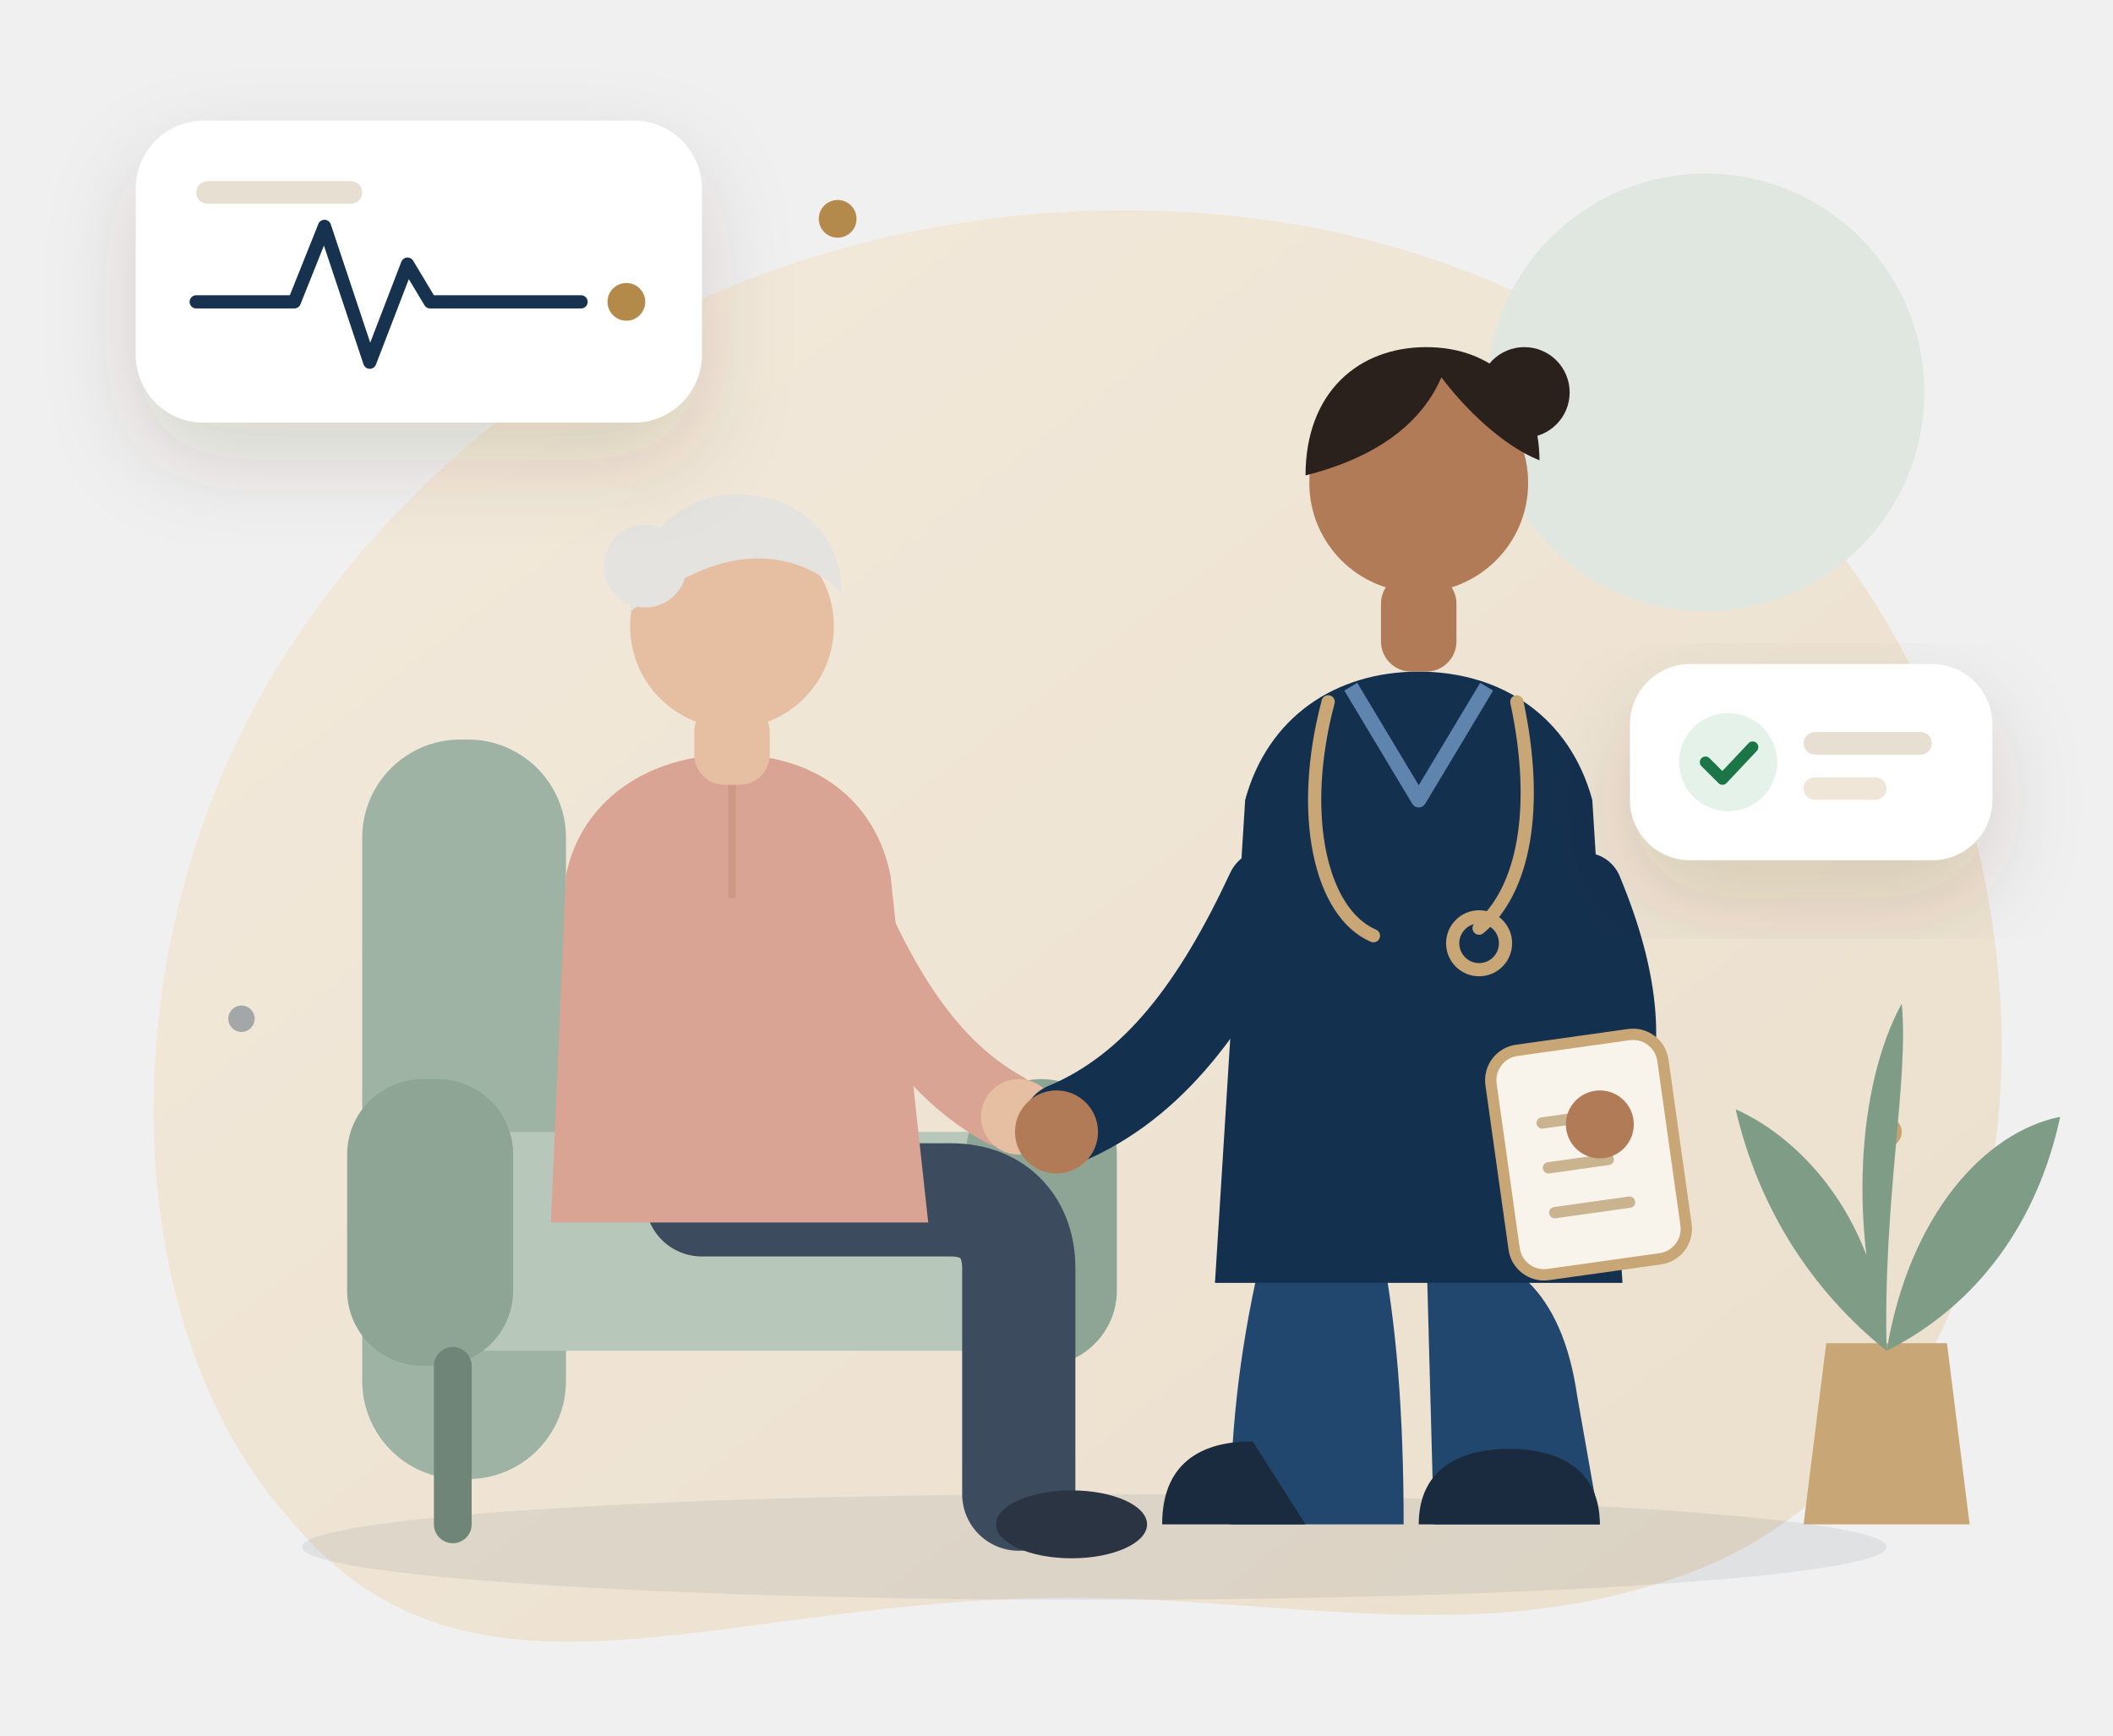
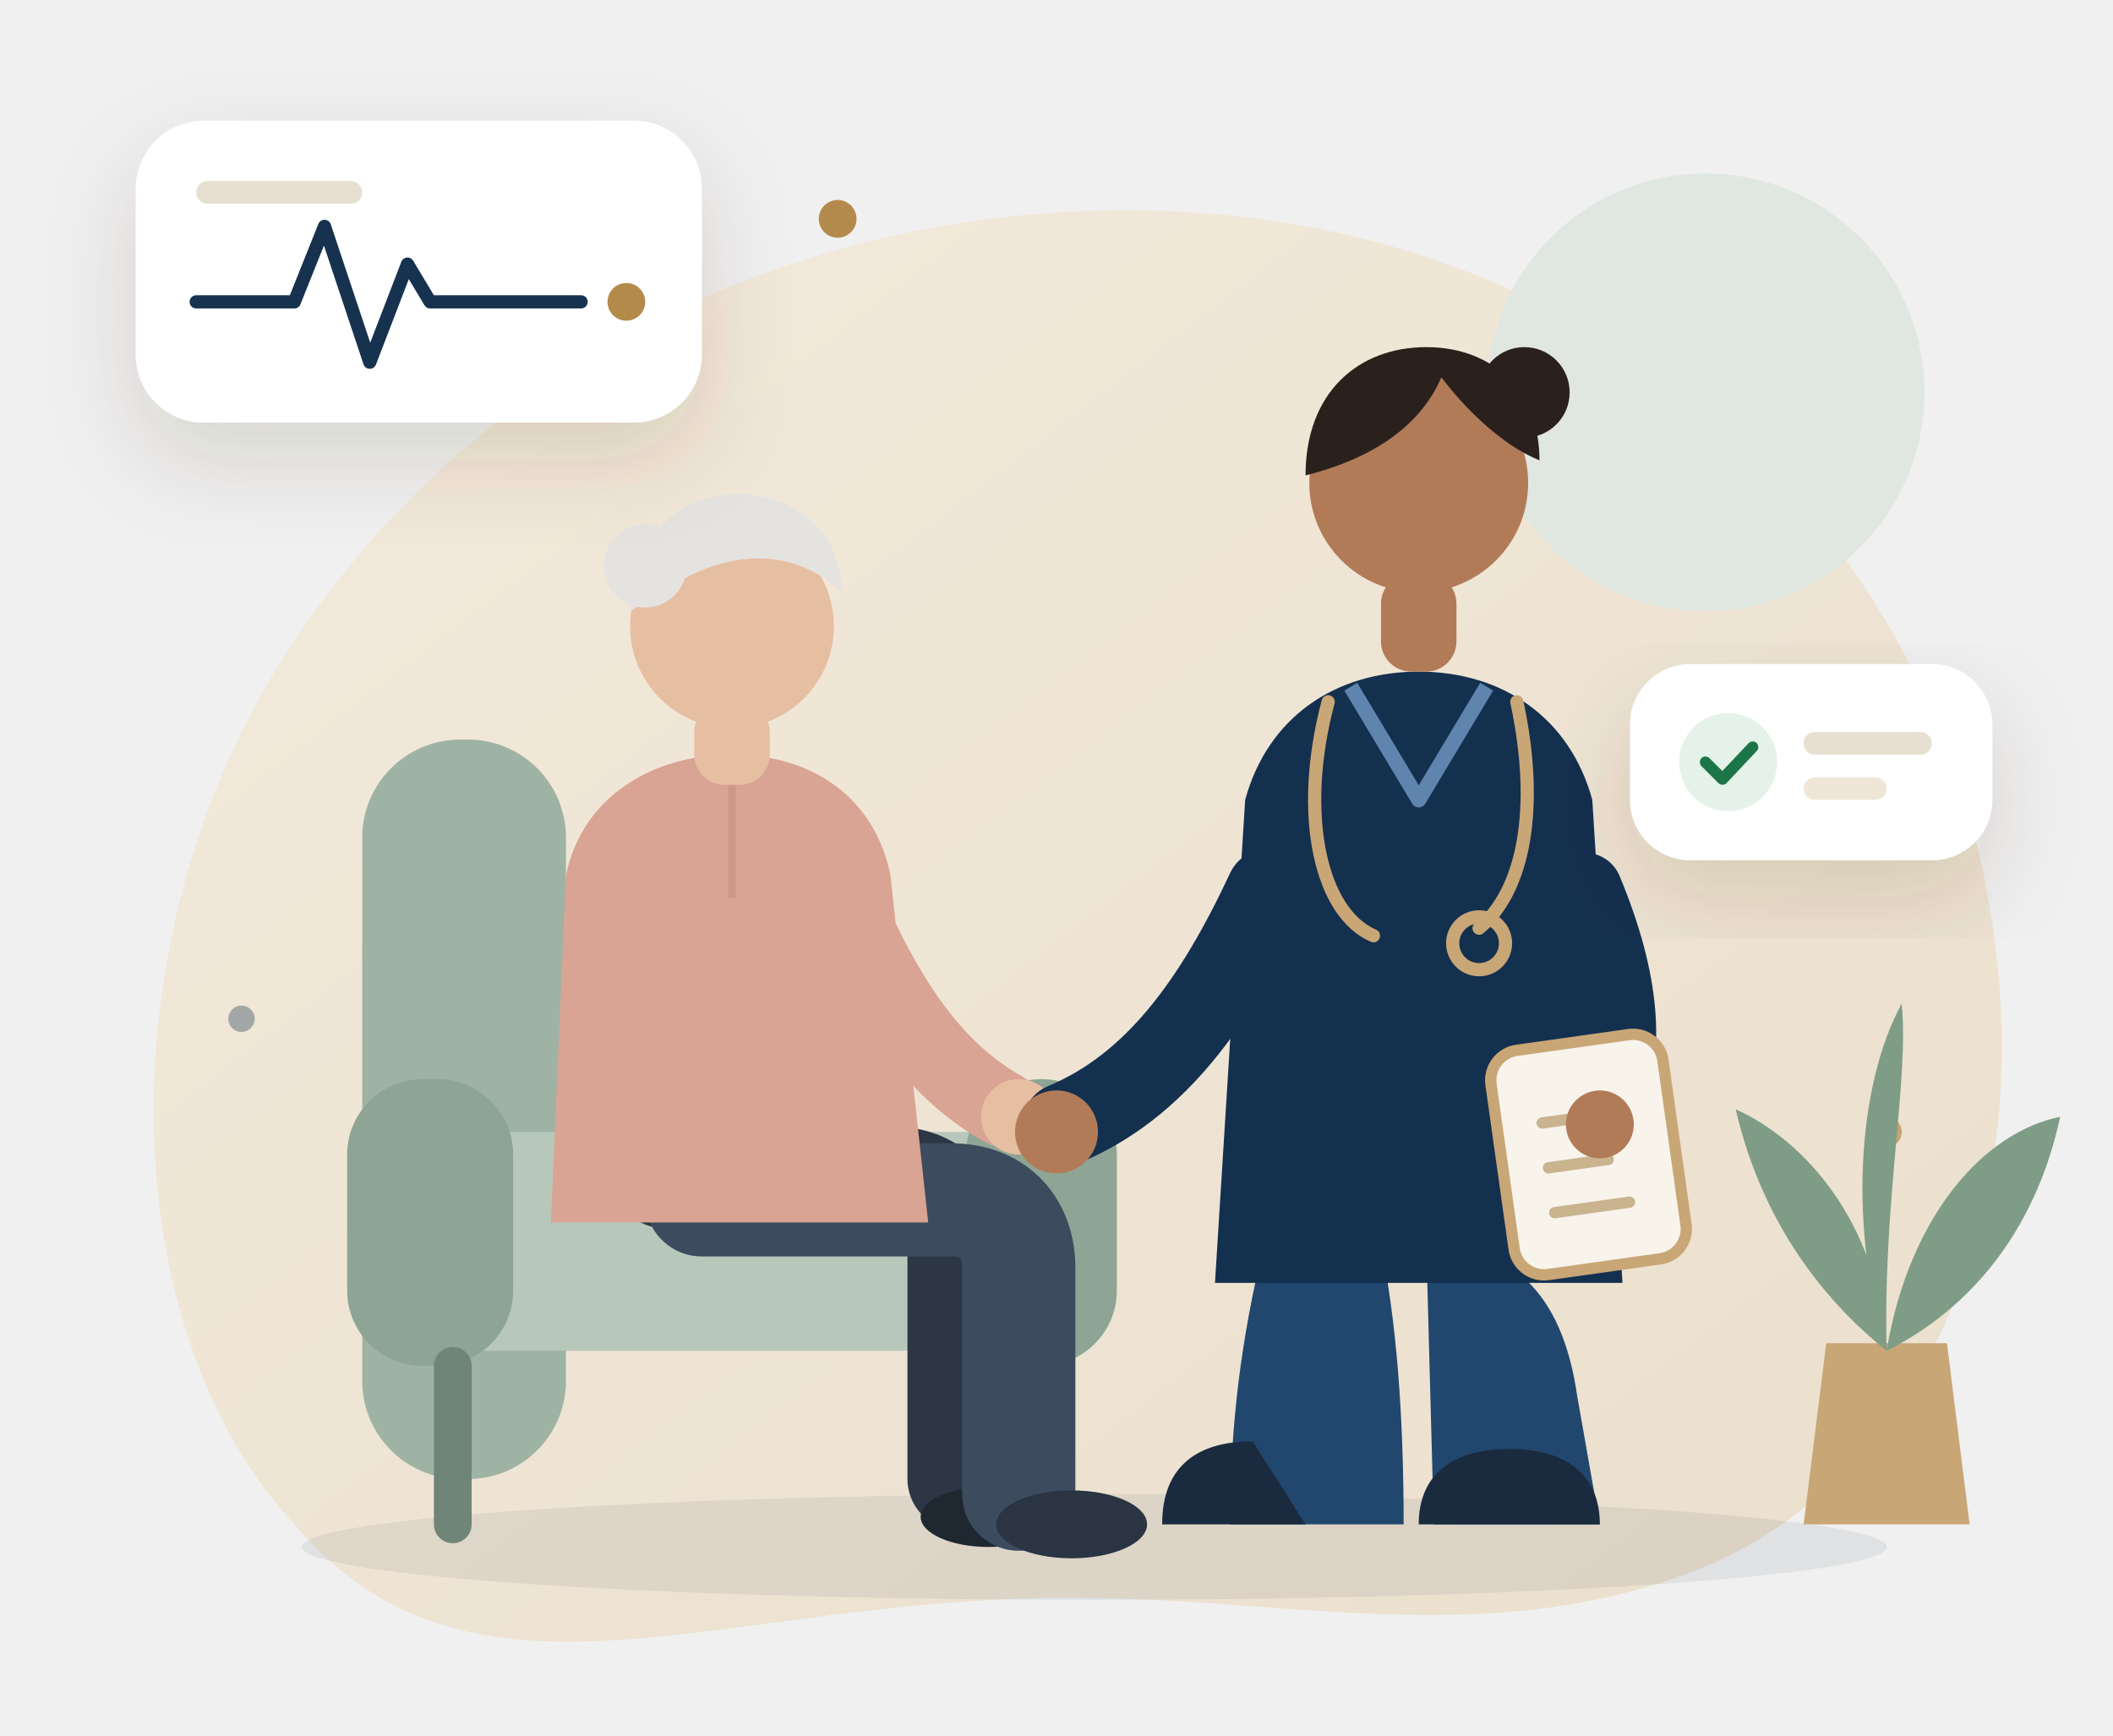
<svg xmlns="http://www.w3.org/2000/svg" viewBox="0 0 560 460" role="img" aria-labelledby="ha-t ha-d">
  <defs>
    <linearGradient id="ha-bg" x1="0" y1="0" x2="1" y2="1">
      <stop offset="0" stop-color="#f3eadc" />
      <stop offset="1" stop-color="#ebdfcc" />
    </linearGradient>
    <filter id="ha-sh" x="-30%" y="-30%" width="160%" height="170%">
      <feDropShadow dx="0" dy="10" stdDeviation="12" flood-color="#3a2a14" flood-opacity=".14" />
    </filter>
  </defs>
  <g id="buehne">
    <path d="M78 404C30 352 28 250 74 176 124 96 214 52 310 56c104 4 190 70 214 168 22 92-14 168-74 192-62 24-118 4-186 8-82 4-142 32-186-20z" fill="url(#ha-bg)" />
    <circle cx="452" cy="104" r="58" fill="#dfe7e0" />
    <circle cx="222" cy="58" r="5" fill="#b48a4c" />
    <circle cx="500" cy="300" r="4" fill="#b48a4c" opacity=".7" />
    <circle cx="64" cy="270" r="3.5" fill="#14304f" opacity=".35" />
    <ellipse cx="290" cy="410" rx="210" ry="14" fill="#14304f" opacity=".08" />
  </g>
  <g id="pflanze">
    <path d="M478 404h44l-6-48h-32z" fill="#c9a676" />
    <path d="M500 358c-2-34-22-56-40-64 6 26 20 48 40 64zM500 358c6-36 26-58 46-62-6 28-22 50-46 62zM500 358c-1-40 6-72 4-92-12 22-14 60-4 92z" fill="#7f9c86" />
  </g>
  <g id="sessel">
    <rect x="96" y="196" width="54" height="196" rx="26" fill="#9fb3a4" />
    <rect x="104" y="300" width="186" height="58" rx="22" fill="#b7c8bb" />
    <rect x="92" y="286" width="44" height="76" rx="20" fill="#8ea595" />
    <rect x="256" y="286" width="40" height="76" rx="20" fill="#8ea595" />
    <path d="M120 362v42M270 362v42" stroke="#6e8577" stroke-width="10" stroke-linecap="round" />
  </g>
  <g id="patientin">
+     <path d="M176 312h60c12 0 18 8 18 18v62" stroke="#2c3644" stroke-width="27" stroke-linecap="round" stroke-linejoin="round" fill="none" />
+     <ellipse cx="262" cy="402" rx="18" ry="8" fill="#1f2731" />
    <path d="M186 318h66c12 0 18 8 18 18v60" stroke="#3d4b5e" stroke-width="30" stroke-linecap="round" stroke-linejoin="round" fill="none" />
    <ellipse cx="284" cy="404" rx="20" ry="9" fill="#2a3442" />
    <path d="M150 232c4-20 22-32 44-32s38 12 42 32l10 92H146z" fill="#d9a493" />
    <path d="M194 204v34" stroke="#c48f7d" stroke-width="2" opacity=".6" />
    <rect x="184" y="186" width="20" height="22" rx="8" fill="#e6bfa3" />
    <circle cx="194" cy="166" r="27" fill="#e6bfa3" />
    <path d="M167 162c0-20 14-31 28-31 16 0 28 10 28 26-6-6-14-9-22-9-12 0-22 6-34 14z" fill="#e4e3e0" />
    <circle cx="171" cy="150" r="11" fill="#e4e3e0" />
    <path d="M226 244c10 22 22 40 40 50" stroke="#d9a493" stroke-width="20" stroke-linecap="round" fill="none" />
    <circle cx="270" cy="296" r="10" fill="#e6bfa3" />
  </g>
  <g id="pflegende">
    <path d="M372 404c0-30-2-54-6-74l-32 4c-6 26-8 48-8 70z" fill="#22476e" />
    <path d="M346 404h-38c0-16 10-22 24-22z" fill="#1a2b3f" />
    <path d="M378 330c22 0 36 12 40 40l6 34h-44" fill="#22476e" />
    <path d="M424 404h-48c0-14 10-20 24-20 14 0 24 6 24 20z" fill="#1a2b3f" />
    <path d="M330 212c6-22 24-34 46-34s40 12 46 34l8 128H322z" fill="#14304f" />
    <path d="M358 182l18 30 18-30" fill="none" stroke="#5f84ad" stroke-width="4" stroke-linejoin="round" />
    <path d="M352 186c-8 30-2 56 12 62M402 186c6 28 2 50-10 60" fill="none" stroke="#c9a676" stroke-width="3.5" stroke-linecap="round" />
    <circle cx="392" cy="250" r="7" fill="none" stroke="#c9a676" stroke-width="3.5" />
    <rect x="366" y="152" width="20" height="26" rx="8" fill="#b27b58" />
    <circle cx="376" cy="128" r="29" fill="#b27b58" />
    <path d="M346 126c0-22 14-34 32-34 18 0 30 12 30 30-10-4-20-14-26-22-6 14-20 22-36 26z" fill="#2a211d" />
    <circle cx="404" cy="104" r="12" fill="#2a211d" />
    <path d="M336 236c-14 30-30 52-54 62" stroke="#14304f" stroke-width="22" stroke-linecap="round" fill="none" />
    <circle cx="280" cy="300" r="11" fill="#b27b58" />
    <path d="M420 236c10 24 12 44 4 60" stroke="#14304f" stroke-width="20" stroke-linecap="round" fill="none" />
    <rect x="398" y="276" width="46" height="60" rx="8" fill="#f8f4ec" stroke="#c9a676" stroke-width="3" transform="rotate(-8 421 306)" />
    <path d="M410 296h22M410 308h16M410 320h20" stroke="#c9b48f" stroke-width="3" stroke-linecap="round" transform="rotate(-8 421 306)" />
    <circle cx="424" cy="298" r="9" fill="#b27b58" />
  </g>
  <g transform="translate(-16 -72)">
    <g class="fl1" filter="url(#ha-sh)">
      <rect x="52" y="104" width="150" height="80" rx="18" fill="#fff" />
      <path class="pulse" style="--len:170" d="M68 152h26l8-20 12 36 10-26 6 10h40" fill="none" stroke="#14304f" stroke-width="3.5" stroke-linecap="round" stroke-linejoin="round" />
      <circle cx="182" cy="152" r="5" fill="#b48a4c" />
      <rect x="68" y="120" width="44" height="6" rx="3" fill="#e7dfd2" />
    </g>
  </g>
  <g class="fl2" filter="url(#ha-sh)">
    <rect x="432" y="176" width="96" height="52" rx="16" fill="#fff" />
    <circle cx="458" cy="202" r="13" fill="#e5f2e9" />
    <path d="m452 202 4.5 4.5 8-8.5" fill="none" stroke="#1e7547" stroke-width="3" stroke-linecap="round" stroke-linejoin="round" />
    <rect x="478" y="194" width="34" height="6" rx="3" fill="#e7dfd2" />
    <rect x="478" y="206" width="22" height="6" rx="3" fill="#efe6d8" />
  </g>
</svg>
